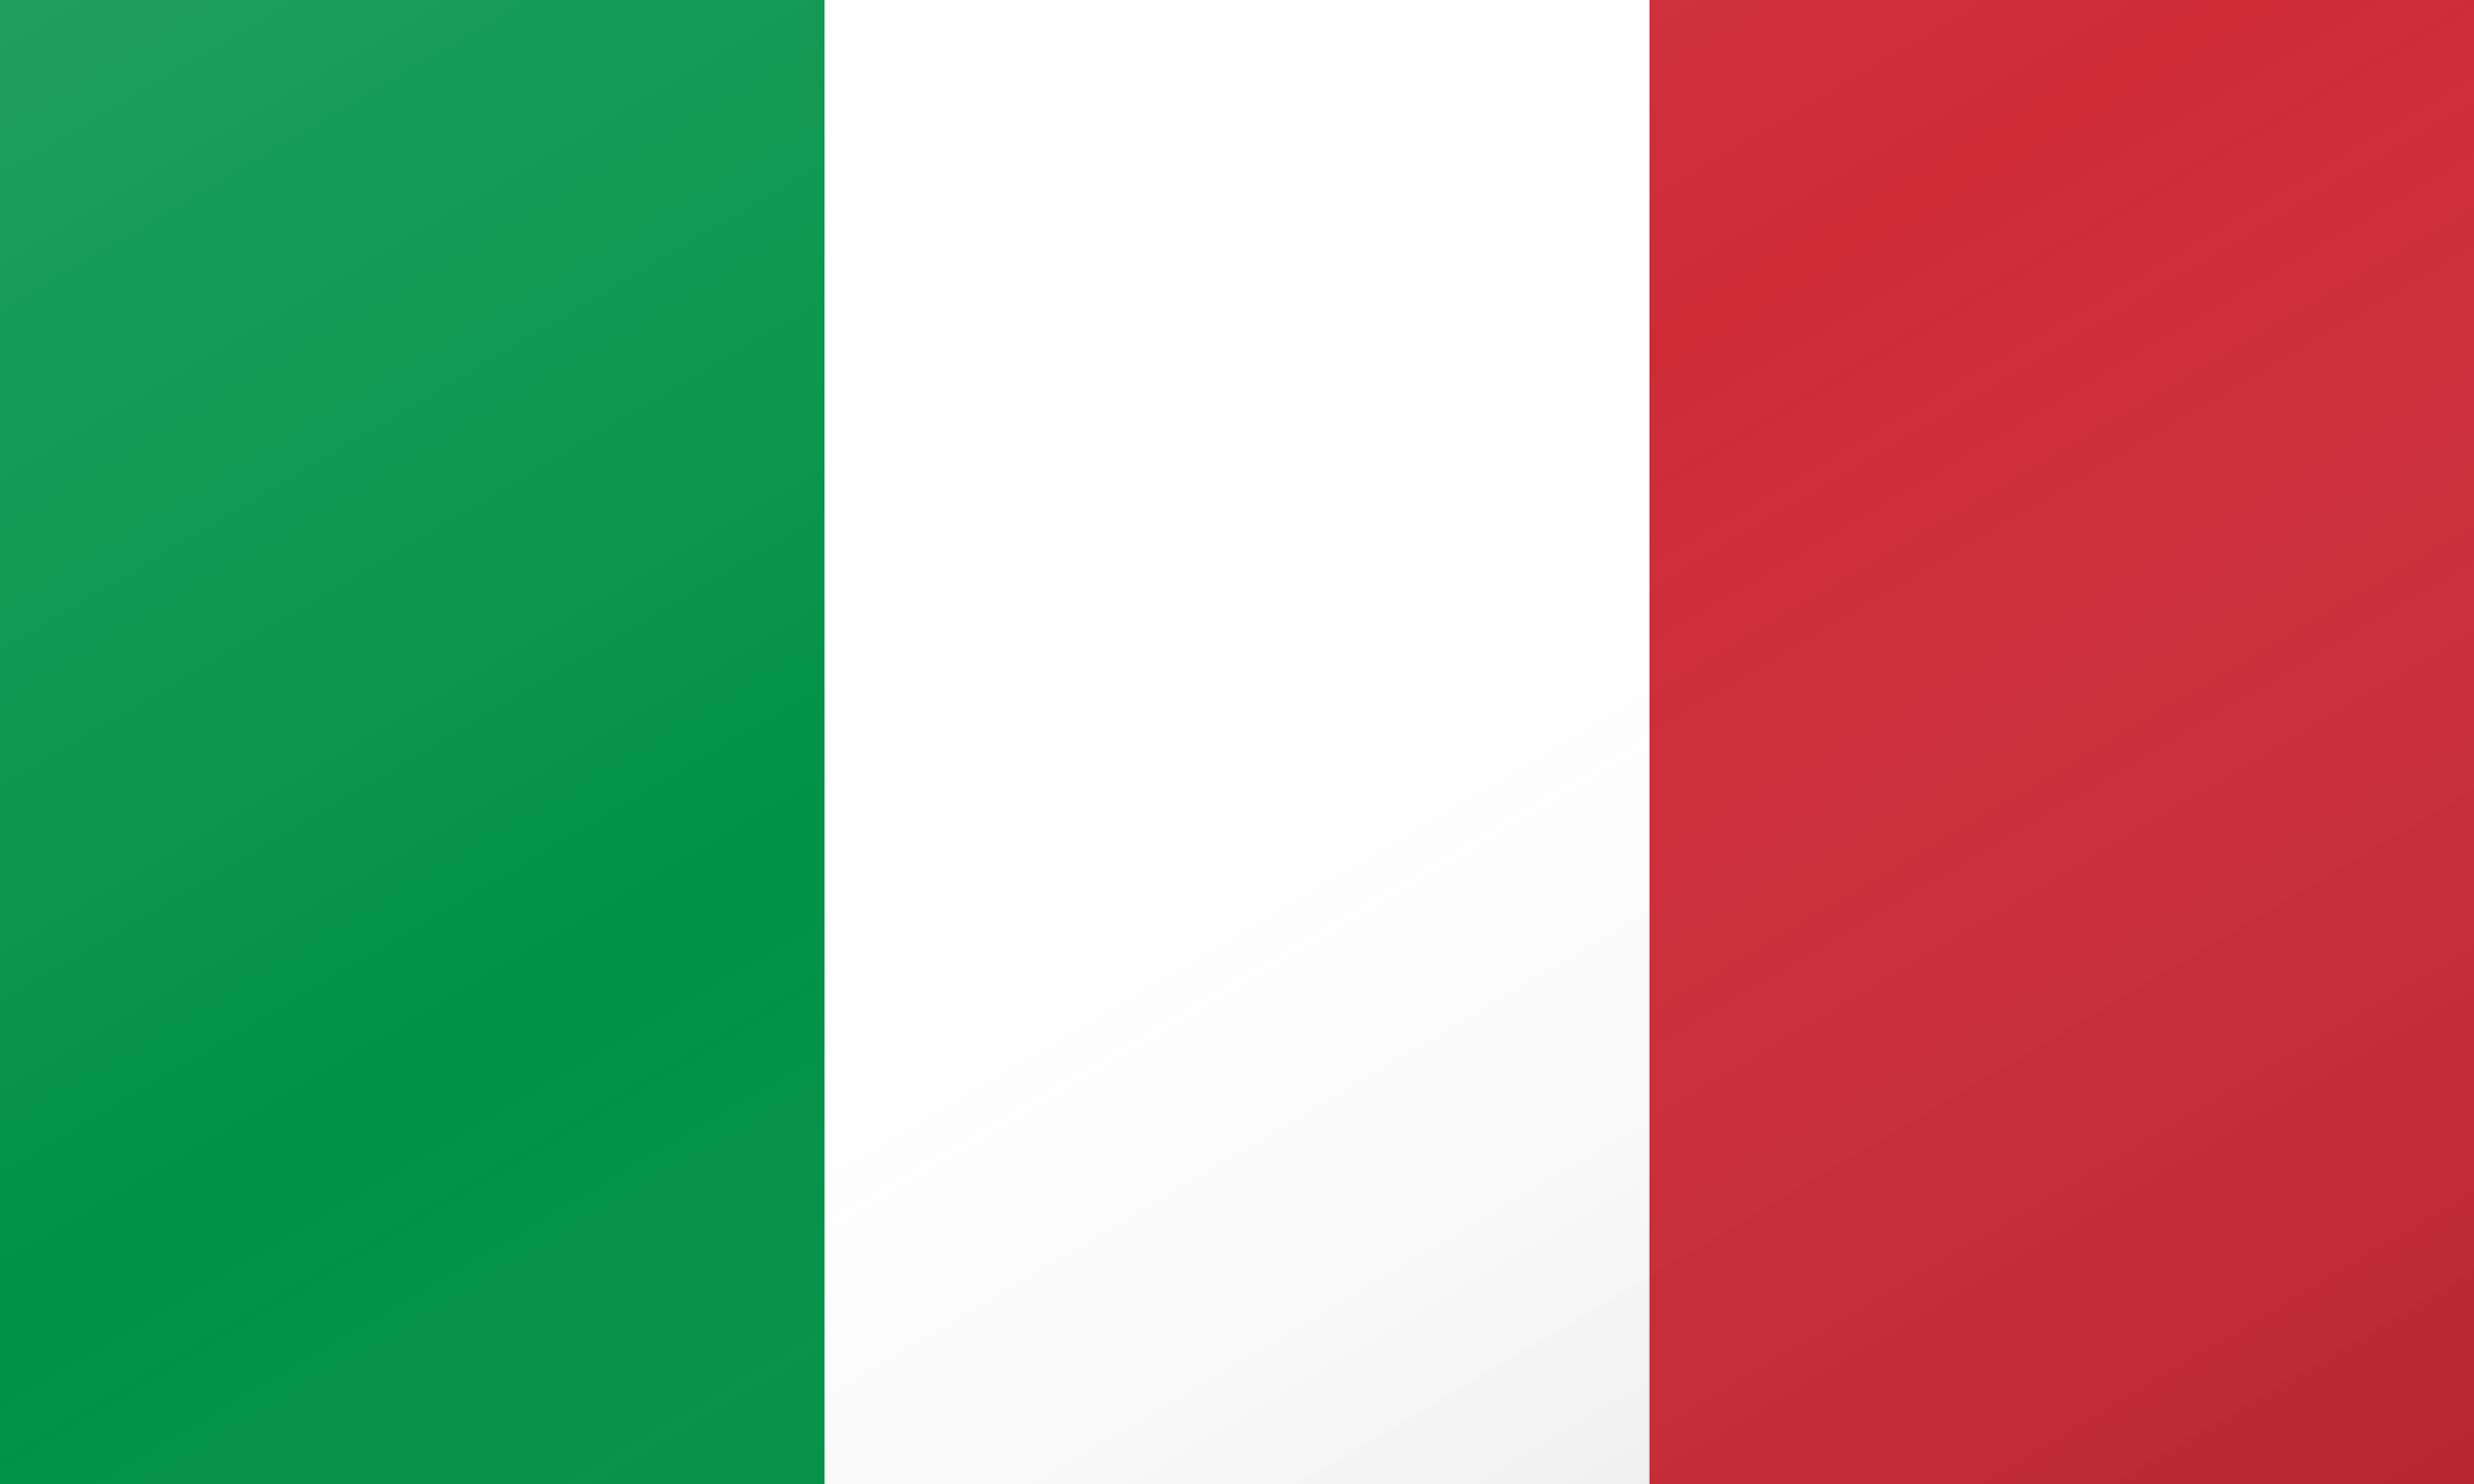
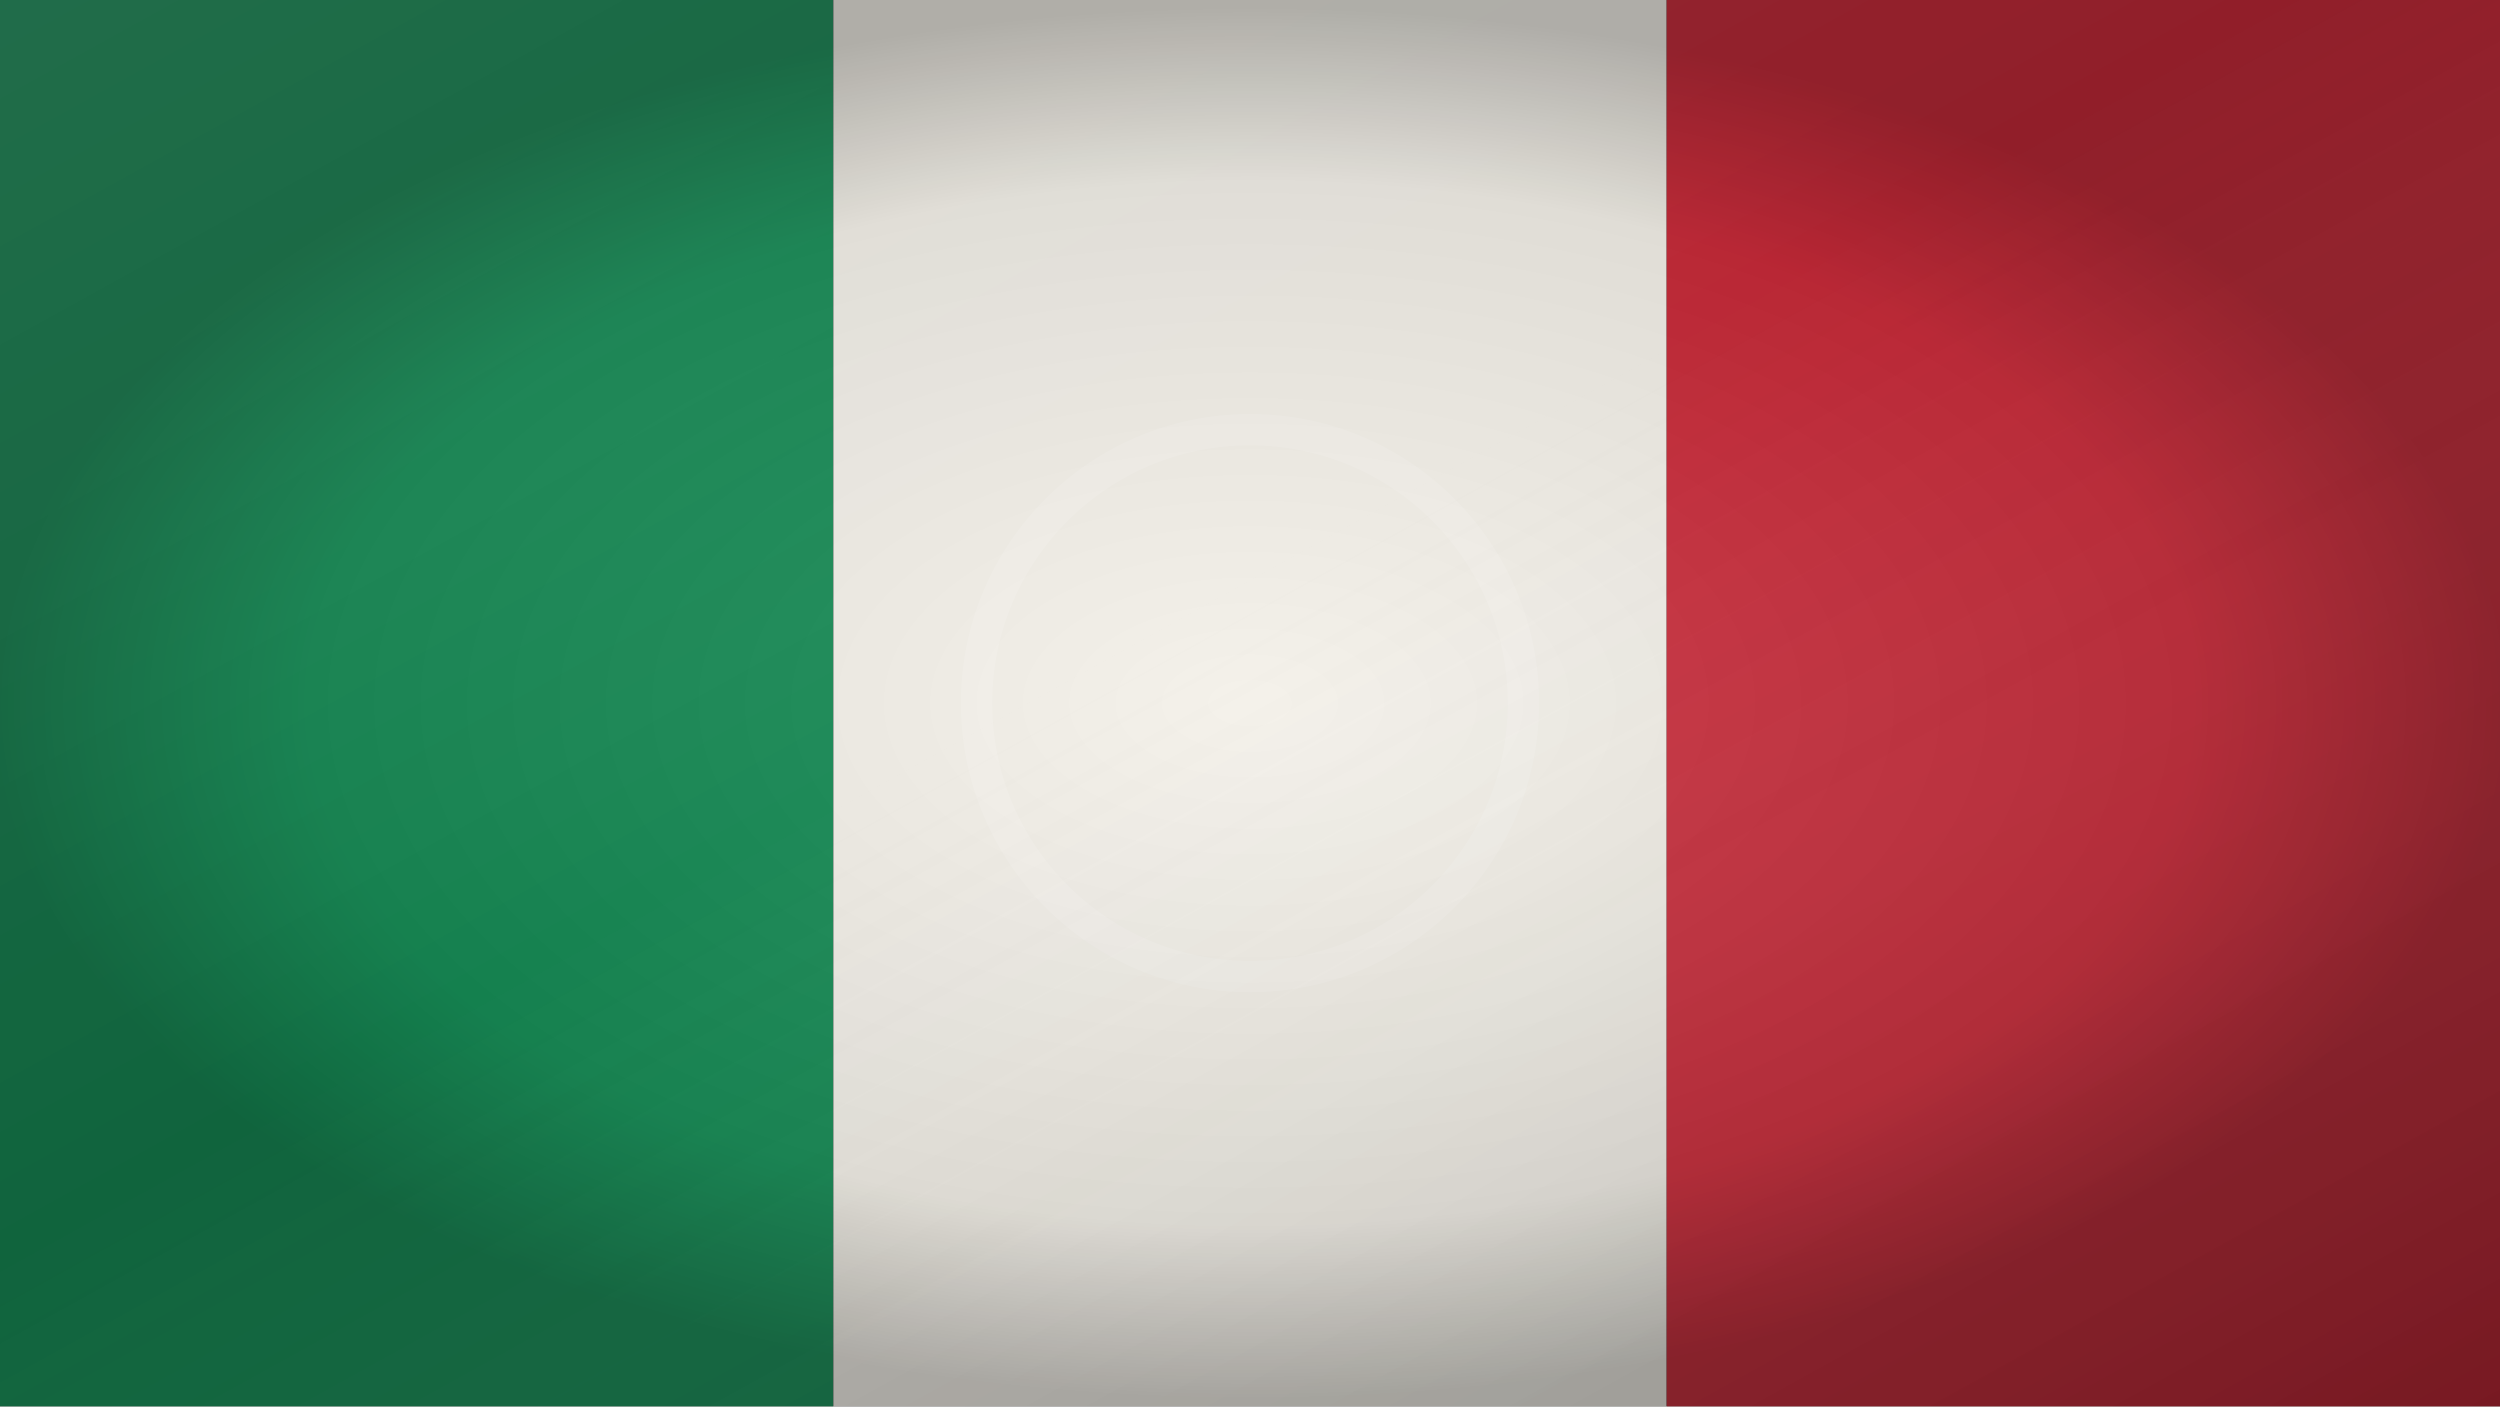
- <svg xmlns="http://www.w3.org/2000/svg" viewBox="0 0 100 60" preserveAspectRatio="none">
+ <svg xmlns="http://www.w3.org/2000/svg" viewBox="0 0 1600 900" preserveAspectRatio="xMidYMid slice">
  <defs>
-     <linearGradient id="shine" x1="0" y1="0" x2="1" y2="1">
-       <stop offset="0" stop-color="#fff" stop-opacity=".12" />
+     <linearGradient id="shade" x1="0" y1="0" x2="1" y2="1">
+       <stop offset="0" stop-color="#fff" stop-opacity=".10" />
      <stop offset=".45" stop-color="#fff" stop-opacity="0" />
-       <stop offset="1" stop-color="#000" stop-opacity=".12" />
+       <stop offset="1" stop-color="#000" stop-opacity=".18" />
    </linearGradient>
+     <radialGradient id="v">
+       <stop offset="0" stop-color="#fff" stop-opacity=".08" />
+       <stop offset=".75" stop-color="#000" stop-opacity=".08" />
+       <stop offset="1" stop-color="#000" stop-opacity=".28" />
+     </radialGradient>
  </defs>
-   <rect width="100" height="60" fill="#fff" />
-   <rect width="33.33" height="60" fill="#009246" />
-   <rect x="66.67" width="33.33" height="60" fill="#ce2b37" />
-   <rect width="100" height="60" fill="url(#shine)" />
+   <rect width="1600" height="900" fill="#111" />
+   <rect width="533.34" height="900" fill="#168b55" />
+   <rect x="533.34" width="533.33" height="900" fill="#f3f0e8" />
+   <rect x="1066.67" width="533.33" height="900" fill="#c92a39" />
+   <circle cx="800" cy="450" r="175" fill="none" stroke="#fff" stroke-opacity=".15" stroke-width="20" />
+   <rect width="1600" height="900" fill="url(#shade)" />
+   <rect width="1600" height="900" fill="url(#v)" />
</svg>
